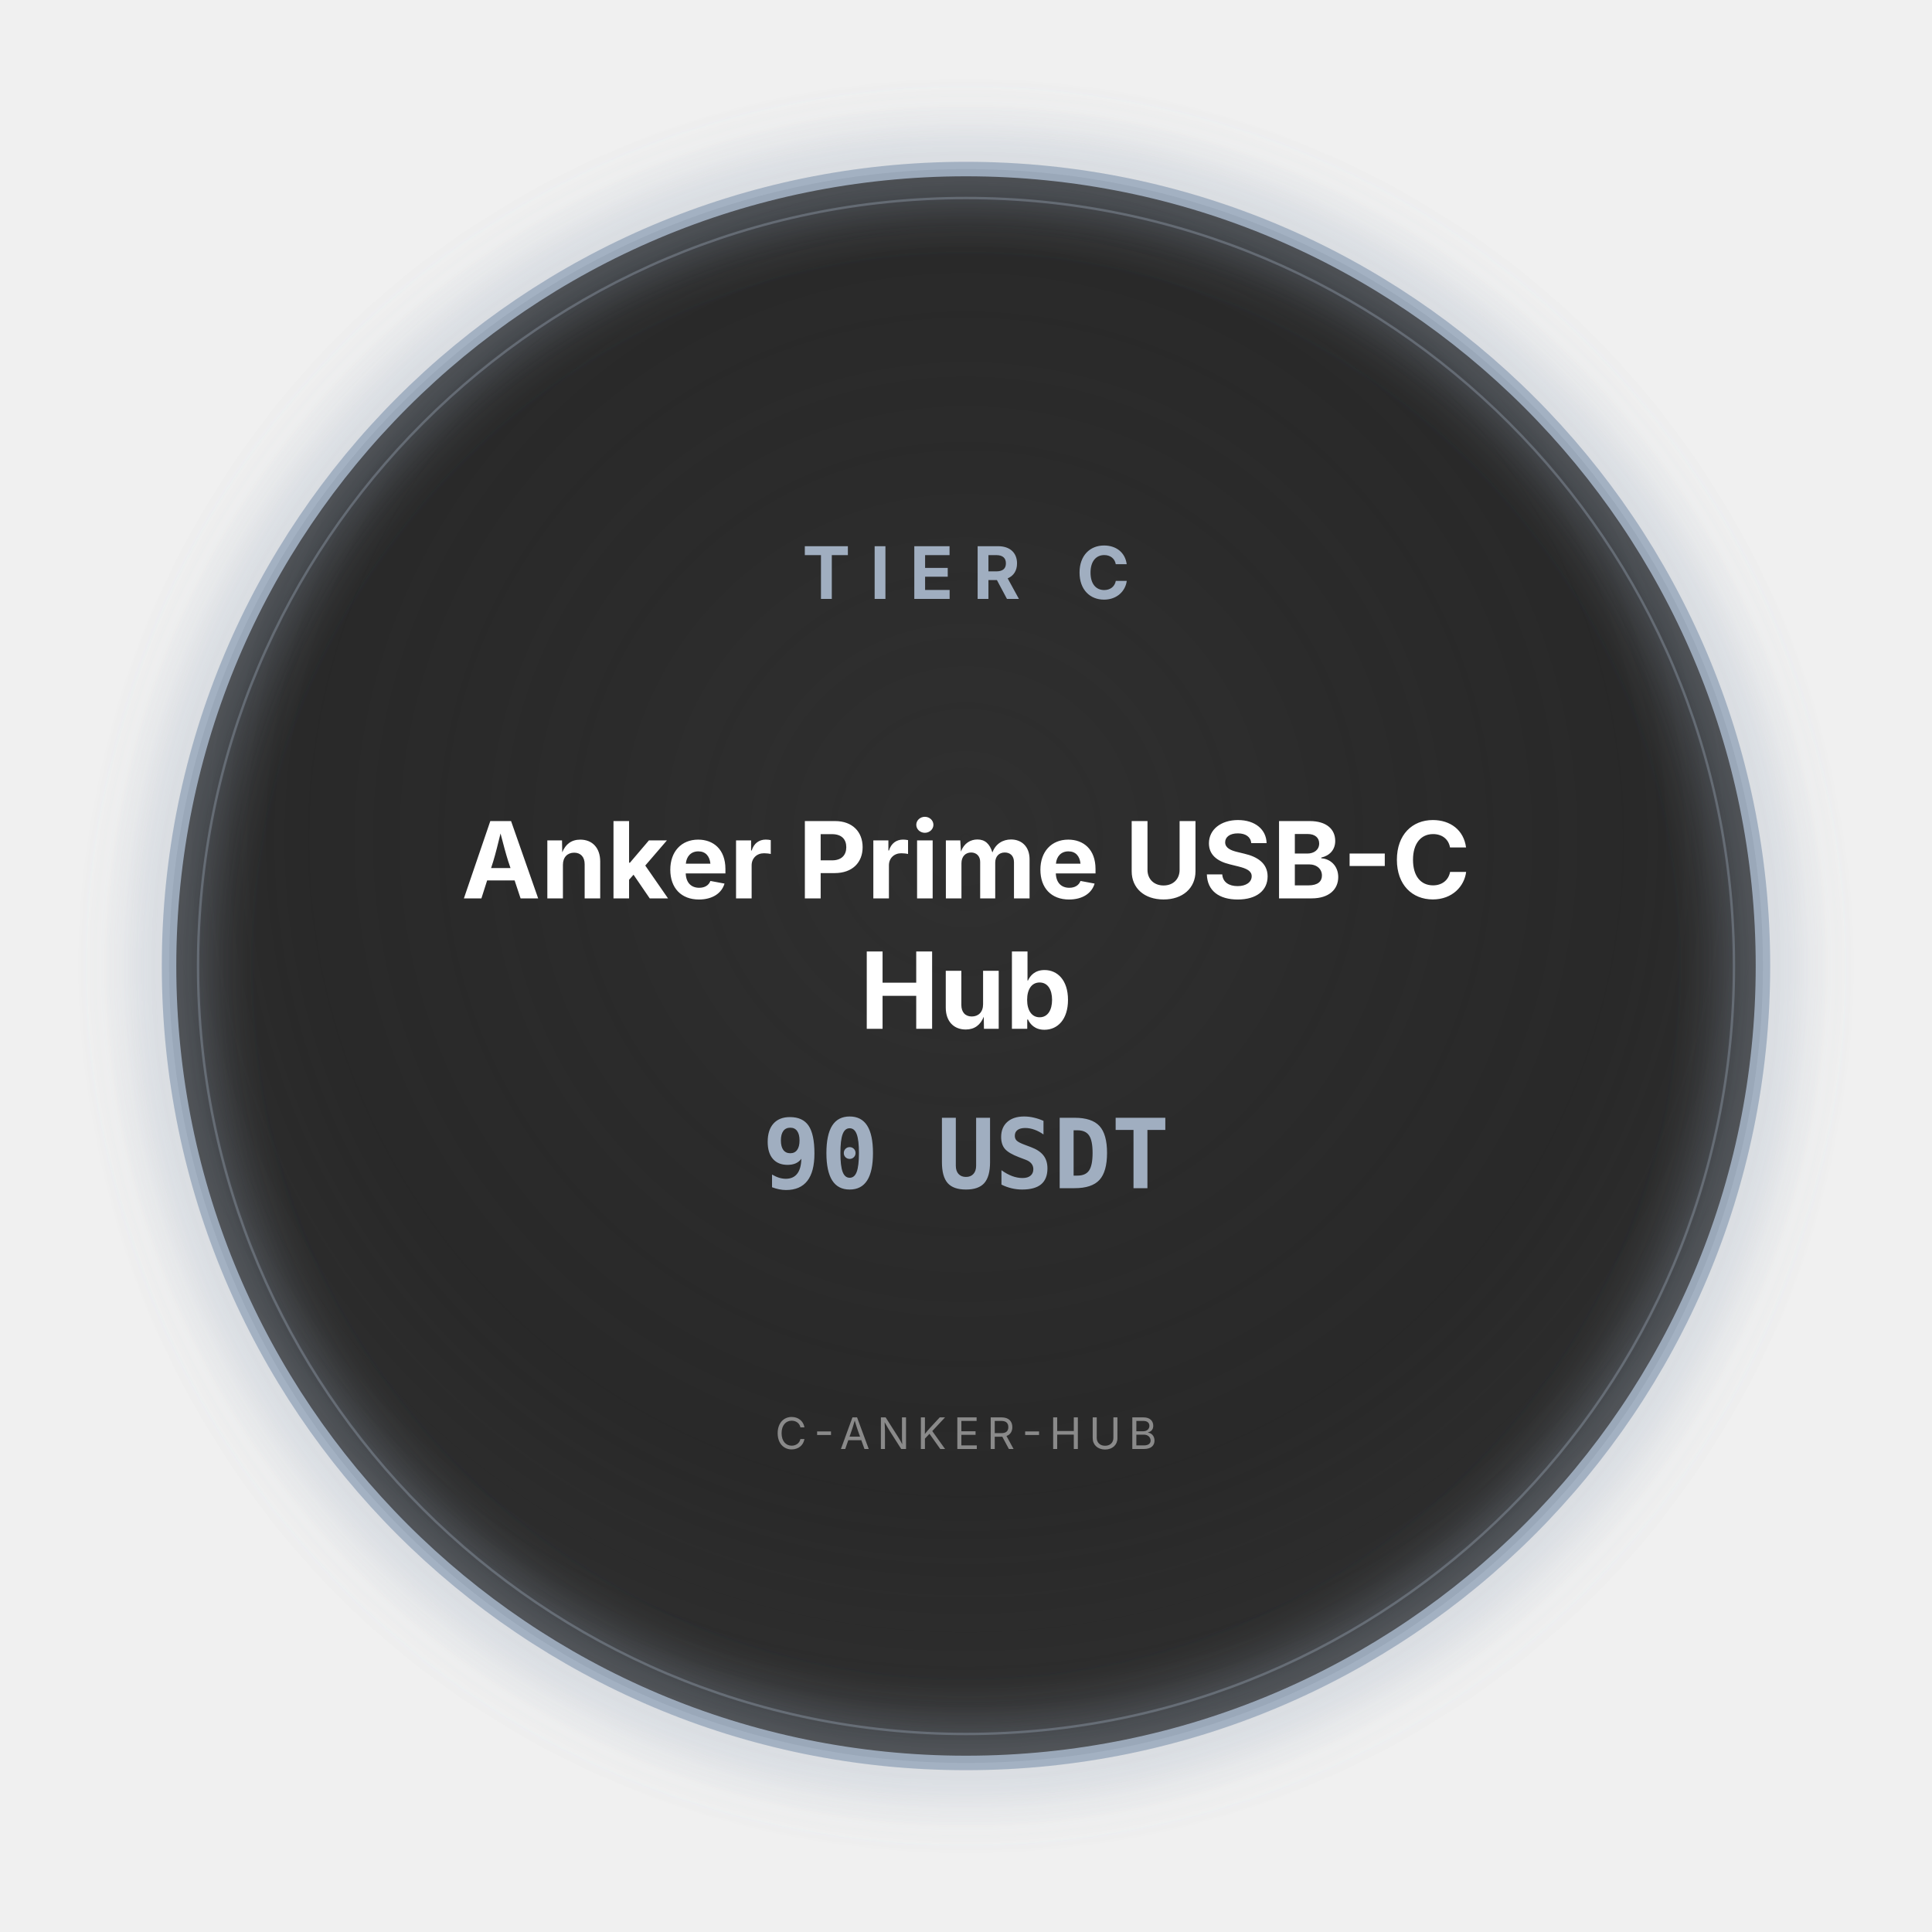
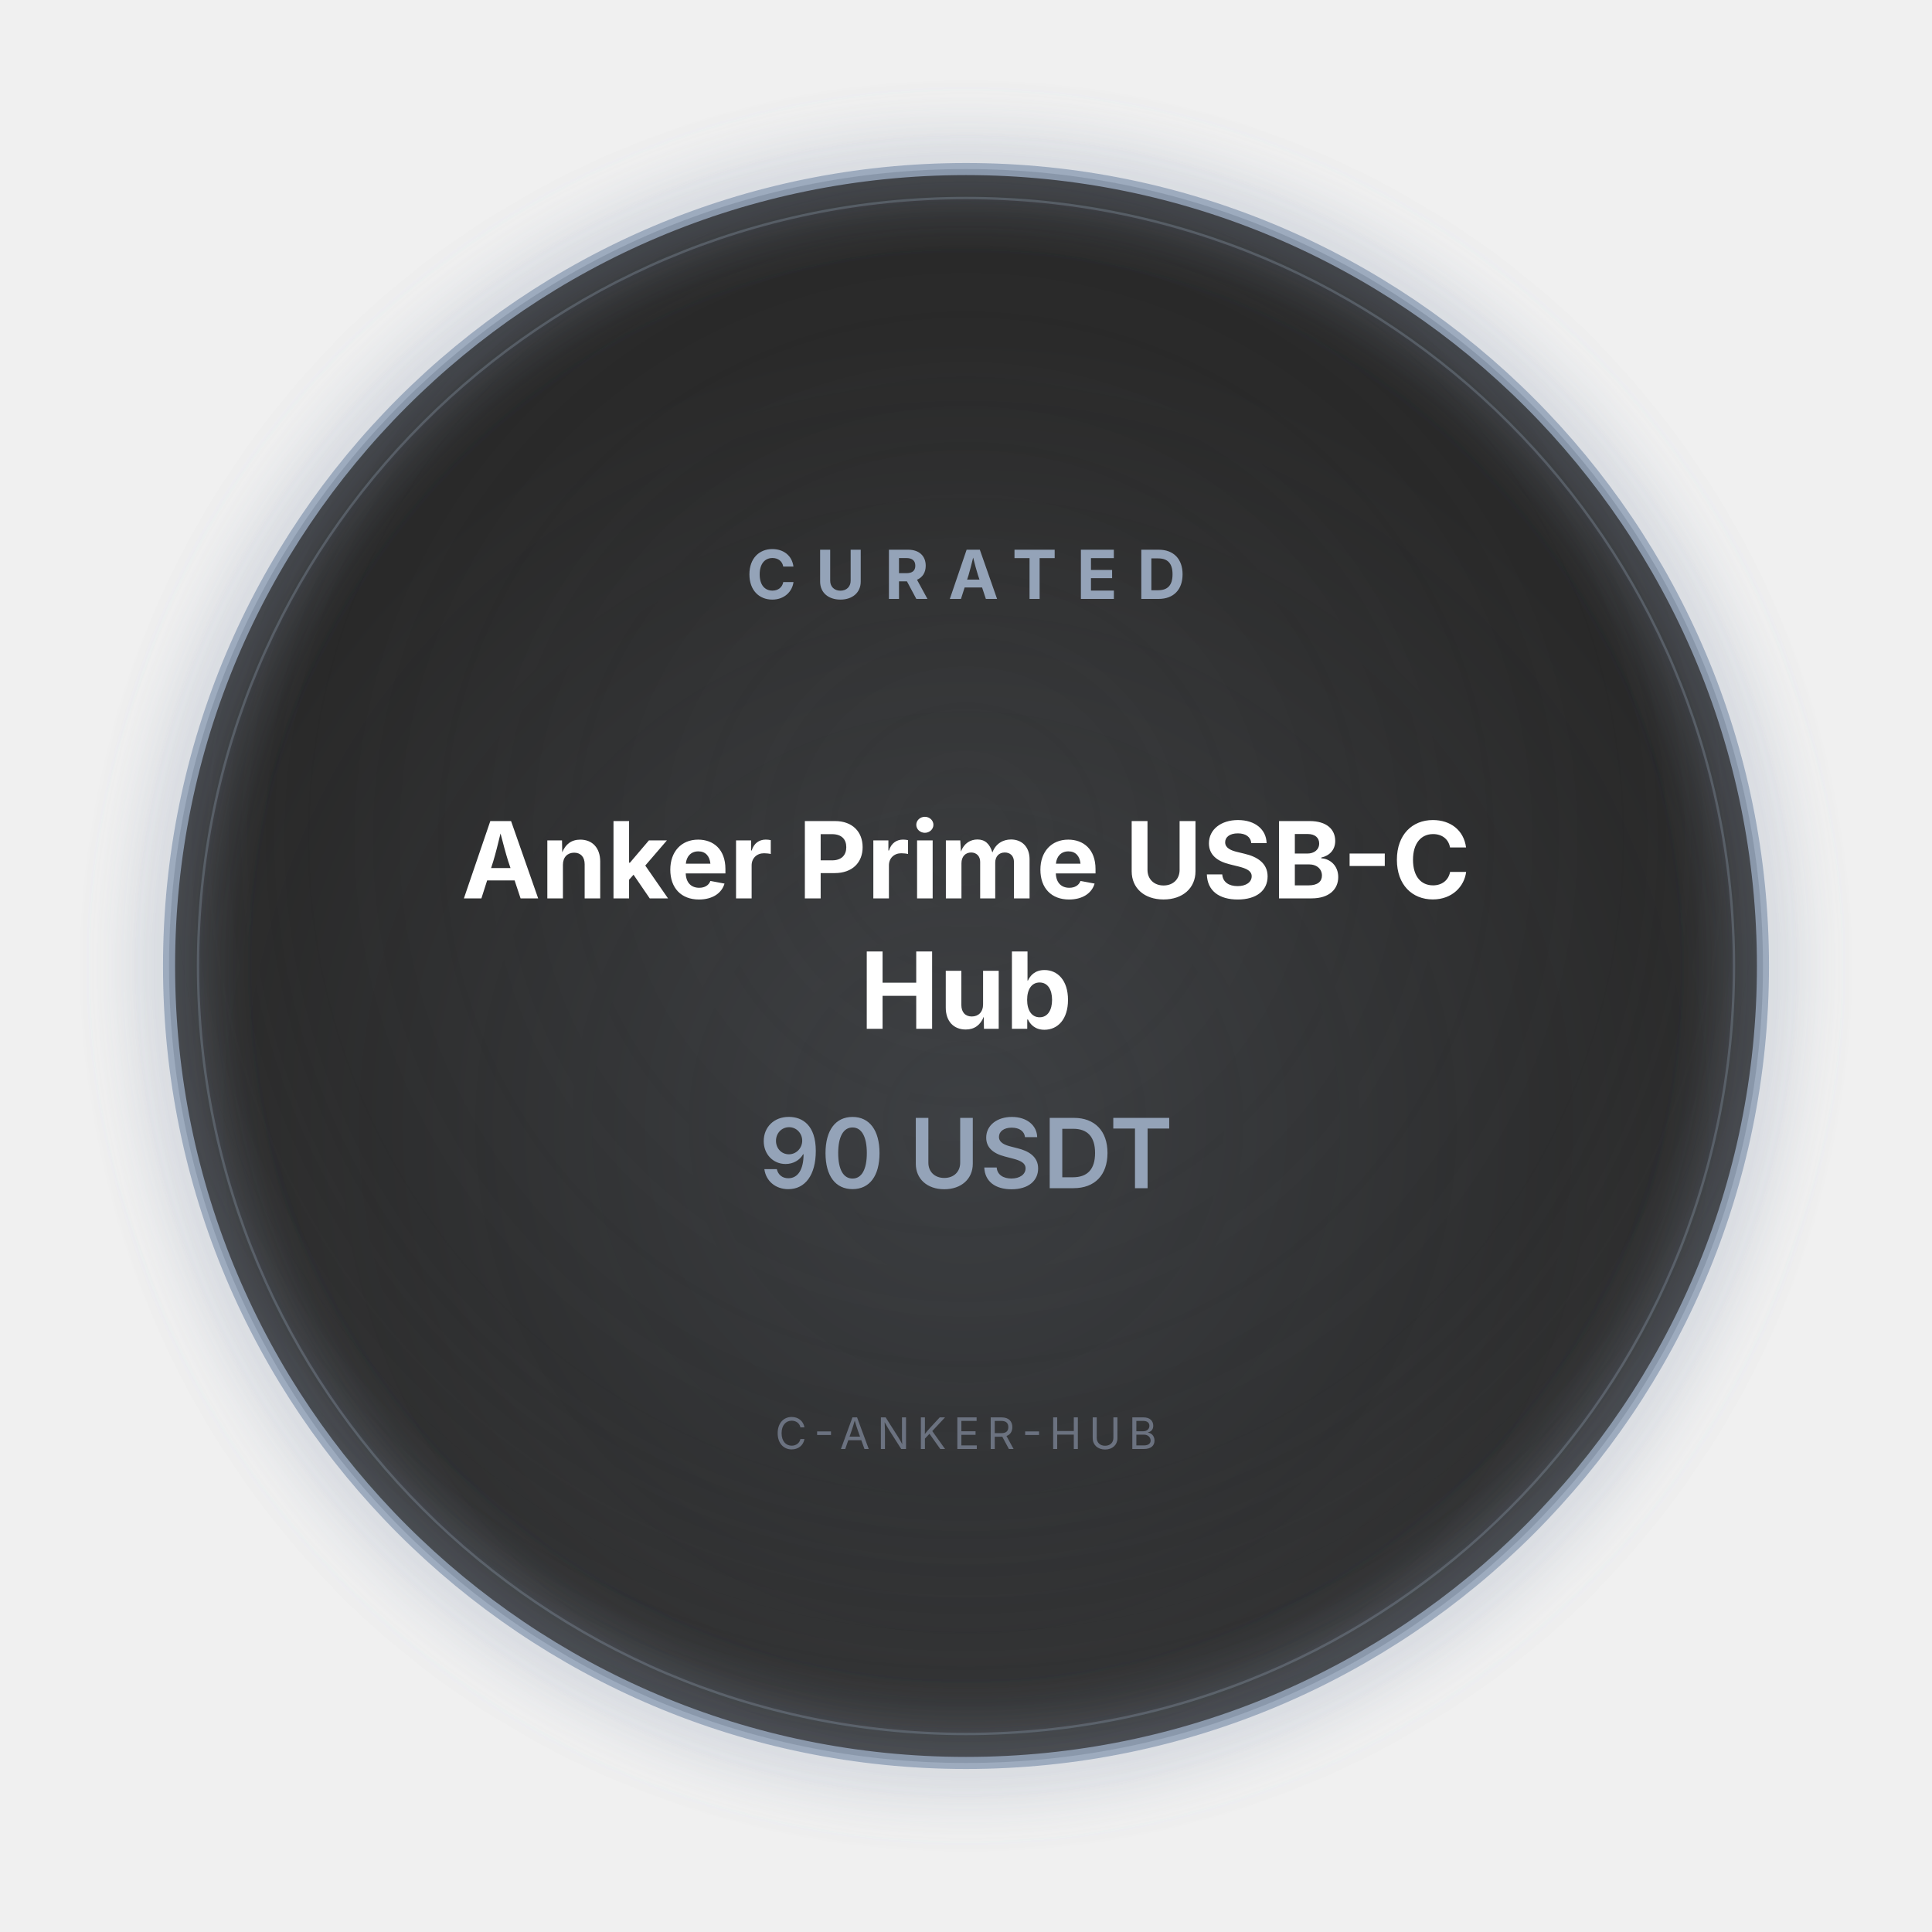
<svg xmlns="http://www.w3.org/2000/svg" width="800" height="800" viewBox="0 0 800 800" role="img" aria-label="Anker Prime USB-C Hub - 90 USDT">
  <defs>
    <filter id="glow" x="-30%" y="-30%" width="160%" height="160%">
      <feGaussianBlur stdDeviation="14" result="b1" />
      <feGaussianBlur stdDeviation="4" result="b2" />
      <feMerge>
        <feMergeNode in="b1" />
        <feMergeNode in="b2" />
        <feMergeNode in="SourceGraphic" />
      </feMerge>
    </filter>
    <radialGradient id="disc" cx="50%" cy="42%" r="60%">
      <stop offset="0%" stop-color="#1E1E1E" stop-opacity="0.92" />
      <stop offset="70%" stop-color="#0E0E0E" stop-opacity="0.88" />
      <stop offset="100%" stop-color="#050505" stop-opacity="0.82" />
    </radialGradient>
+     <radialGradient id="pedestal" cx="50%" cy="60%" r="50%">
+       <stop offset="0%" stop-color="#94A3B8" stop-opacity="0.16" />
+       <stop offset="100%" stop-color="#94A3B8" stop-opacity="0" />
+     </radialGradient>
  </defs>
-   <g font-family="Inter, 'Segoe UI', Roboto, Helvetica, Arial, sans-serif">
+   <g font-family="Cinzel, Pretendard, Inter, serif">
    <circle cx="400" cy="400" r="330" fill="url(#disc)" />
-     <circle cx="400" cy="400" r="330" fill="none" stroke="#A0AEC0" stroke-width="6" filter="url(#glow)" opacity="0.95" />
-     <circle cx="400" cy="400" r="318" fill="none" stroke="#A0AEC0" stroke-width="1" opacity="0.35" />
-     <text x="400" y="248" text-anchor="middle" font-size="30" font-weight="700" letter-spacing="8" fill="#A0AEC0">TIER C</text>
-     <text x="400" y="372" text-anchor="middle" font-size="44" font-weight="700" fill="#FFFFFF">Anker Prime USB-C</text>
-     <text x="400" y="426" text-anchor="middle" font-size="44" font-weight="700" fill="#FFFFFF">Hub</text>
-     <text x="400" y="492" text-anchor="middle" font-size="40" font-weight="600" fill="#A0AEC0" font-family="'JetBrains Mono', Consolas, monospace">90 USDT</text>
-     <text x="400" y="600" text-anchor="middle" font-size="18" letter-spacing="3" fill="#8A8A8A">C-ANKER-HUB</text>
+     <circle cx="400" cy="400" r="330" fill="url(#pedestal)" />
+     <circle cx="400" cy="400" r="330" fill="none" stroke="#94A3B8" stroke-width="5" filter="url(#glow)" opacity="0.9" />
+     <circle cx="400" cy="400" r="318" fill="none" stroke="#94A3B8" stroke-width="1" opacity="0.3" />
+     <text x="400" y="248" text-anchor="middle" font-size="28" font-weight="700" letter-spacing="8" fill="#94A3B8">CURATED</text>
+     <text x="400" y="372" text-anchor="middle" font-size="44" font-weight="700" fill="#FFFFFF" font-family="Pretendard, Inter, Arial, sans-serif">Anker Prime USB-C</text>
+     <text x="400" y="426" text-anchor="middle" font-size="44" font-weight="700" fill="#FFFFFF" font-family="Pretendard, Inter, Arial, sans-serif">Hub</text>
+     <text x="400" y="492" text-anchor="middle" font-size="40" font-weight="600" fill="#94A3B8" font-family="Pretendard, Inter, Consolas, monospace">90 USDT</text>
+     <text x="400" y="600" text-anchor="middle" font-size="18" letter-spacing="3" fill="#6B7280" font-family="Inter, Arial, sans-serif">C-ANKER-HUB</text>
  </g>
</svg>
